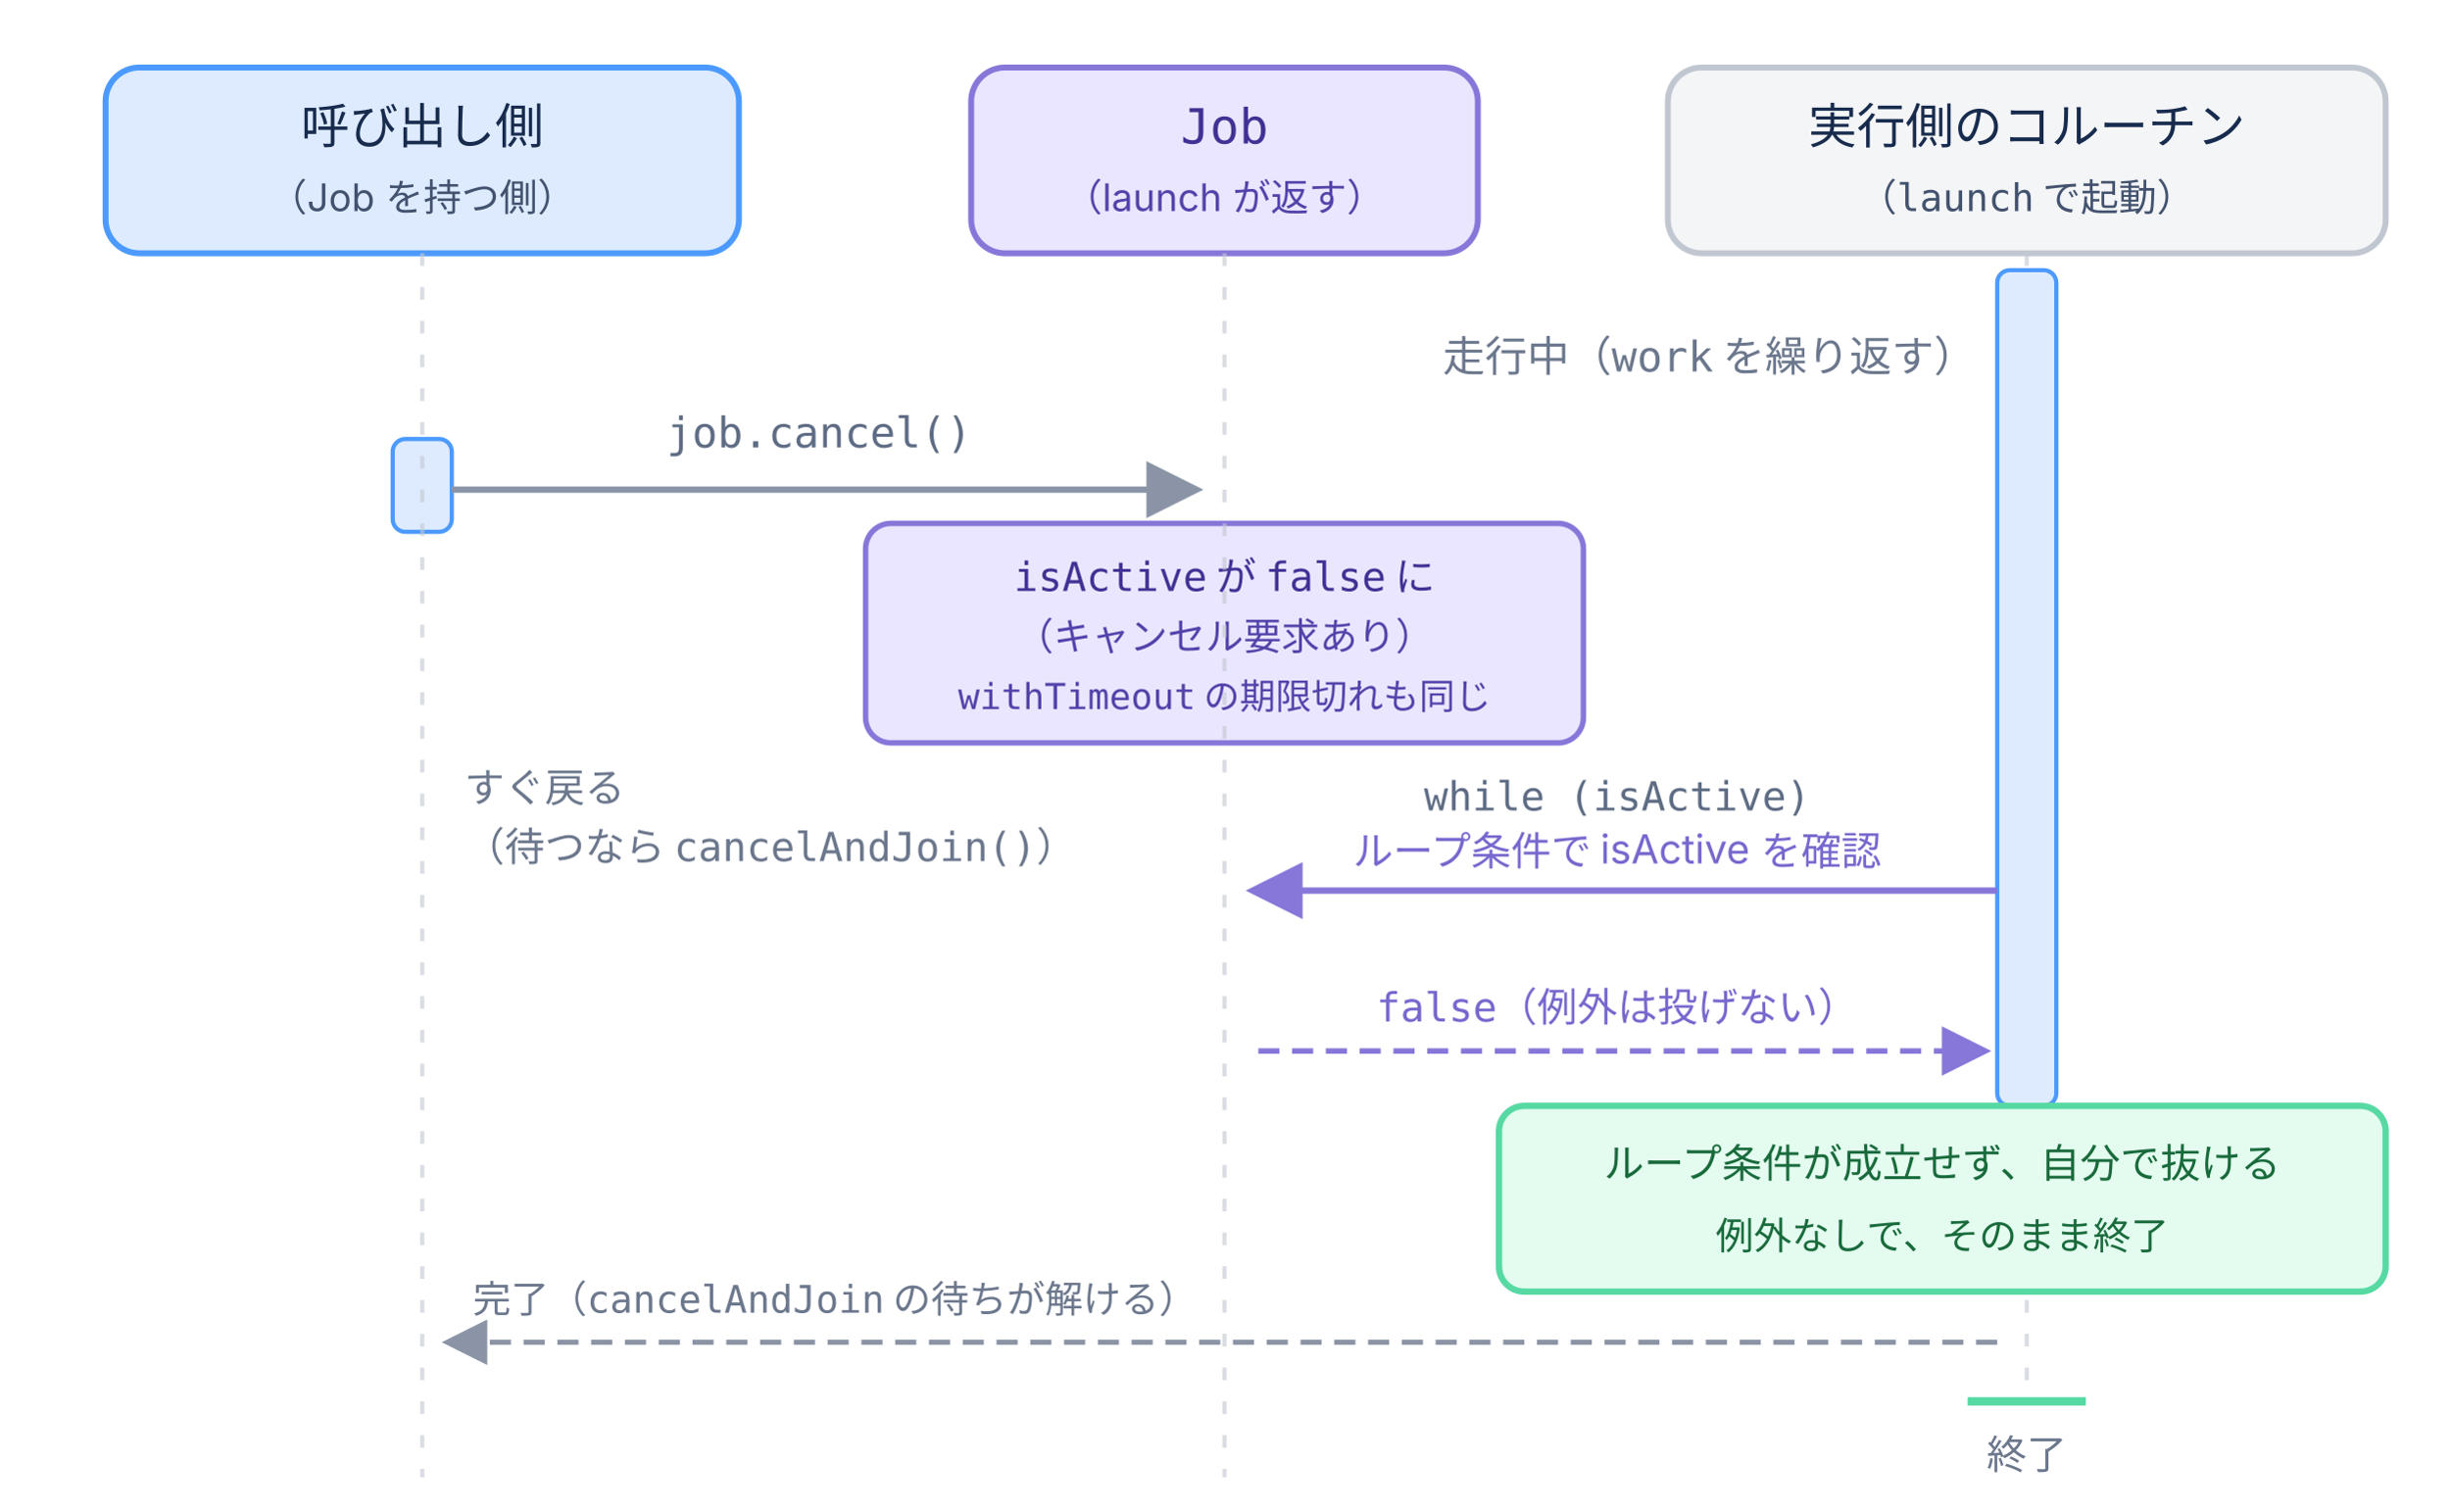
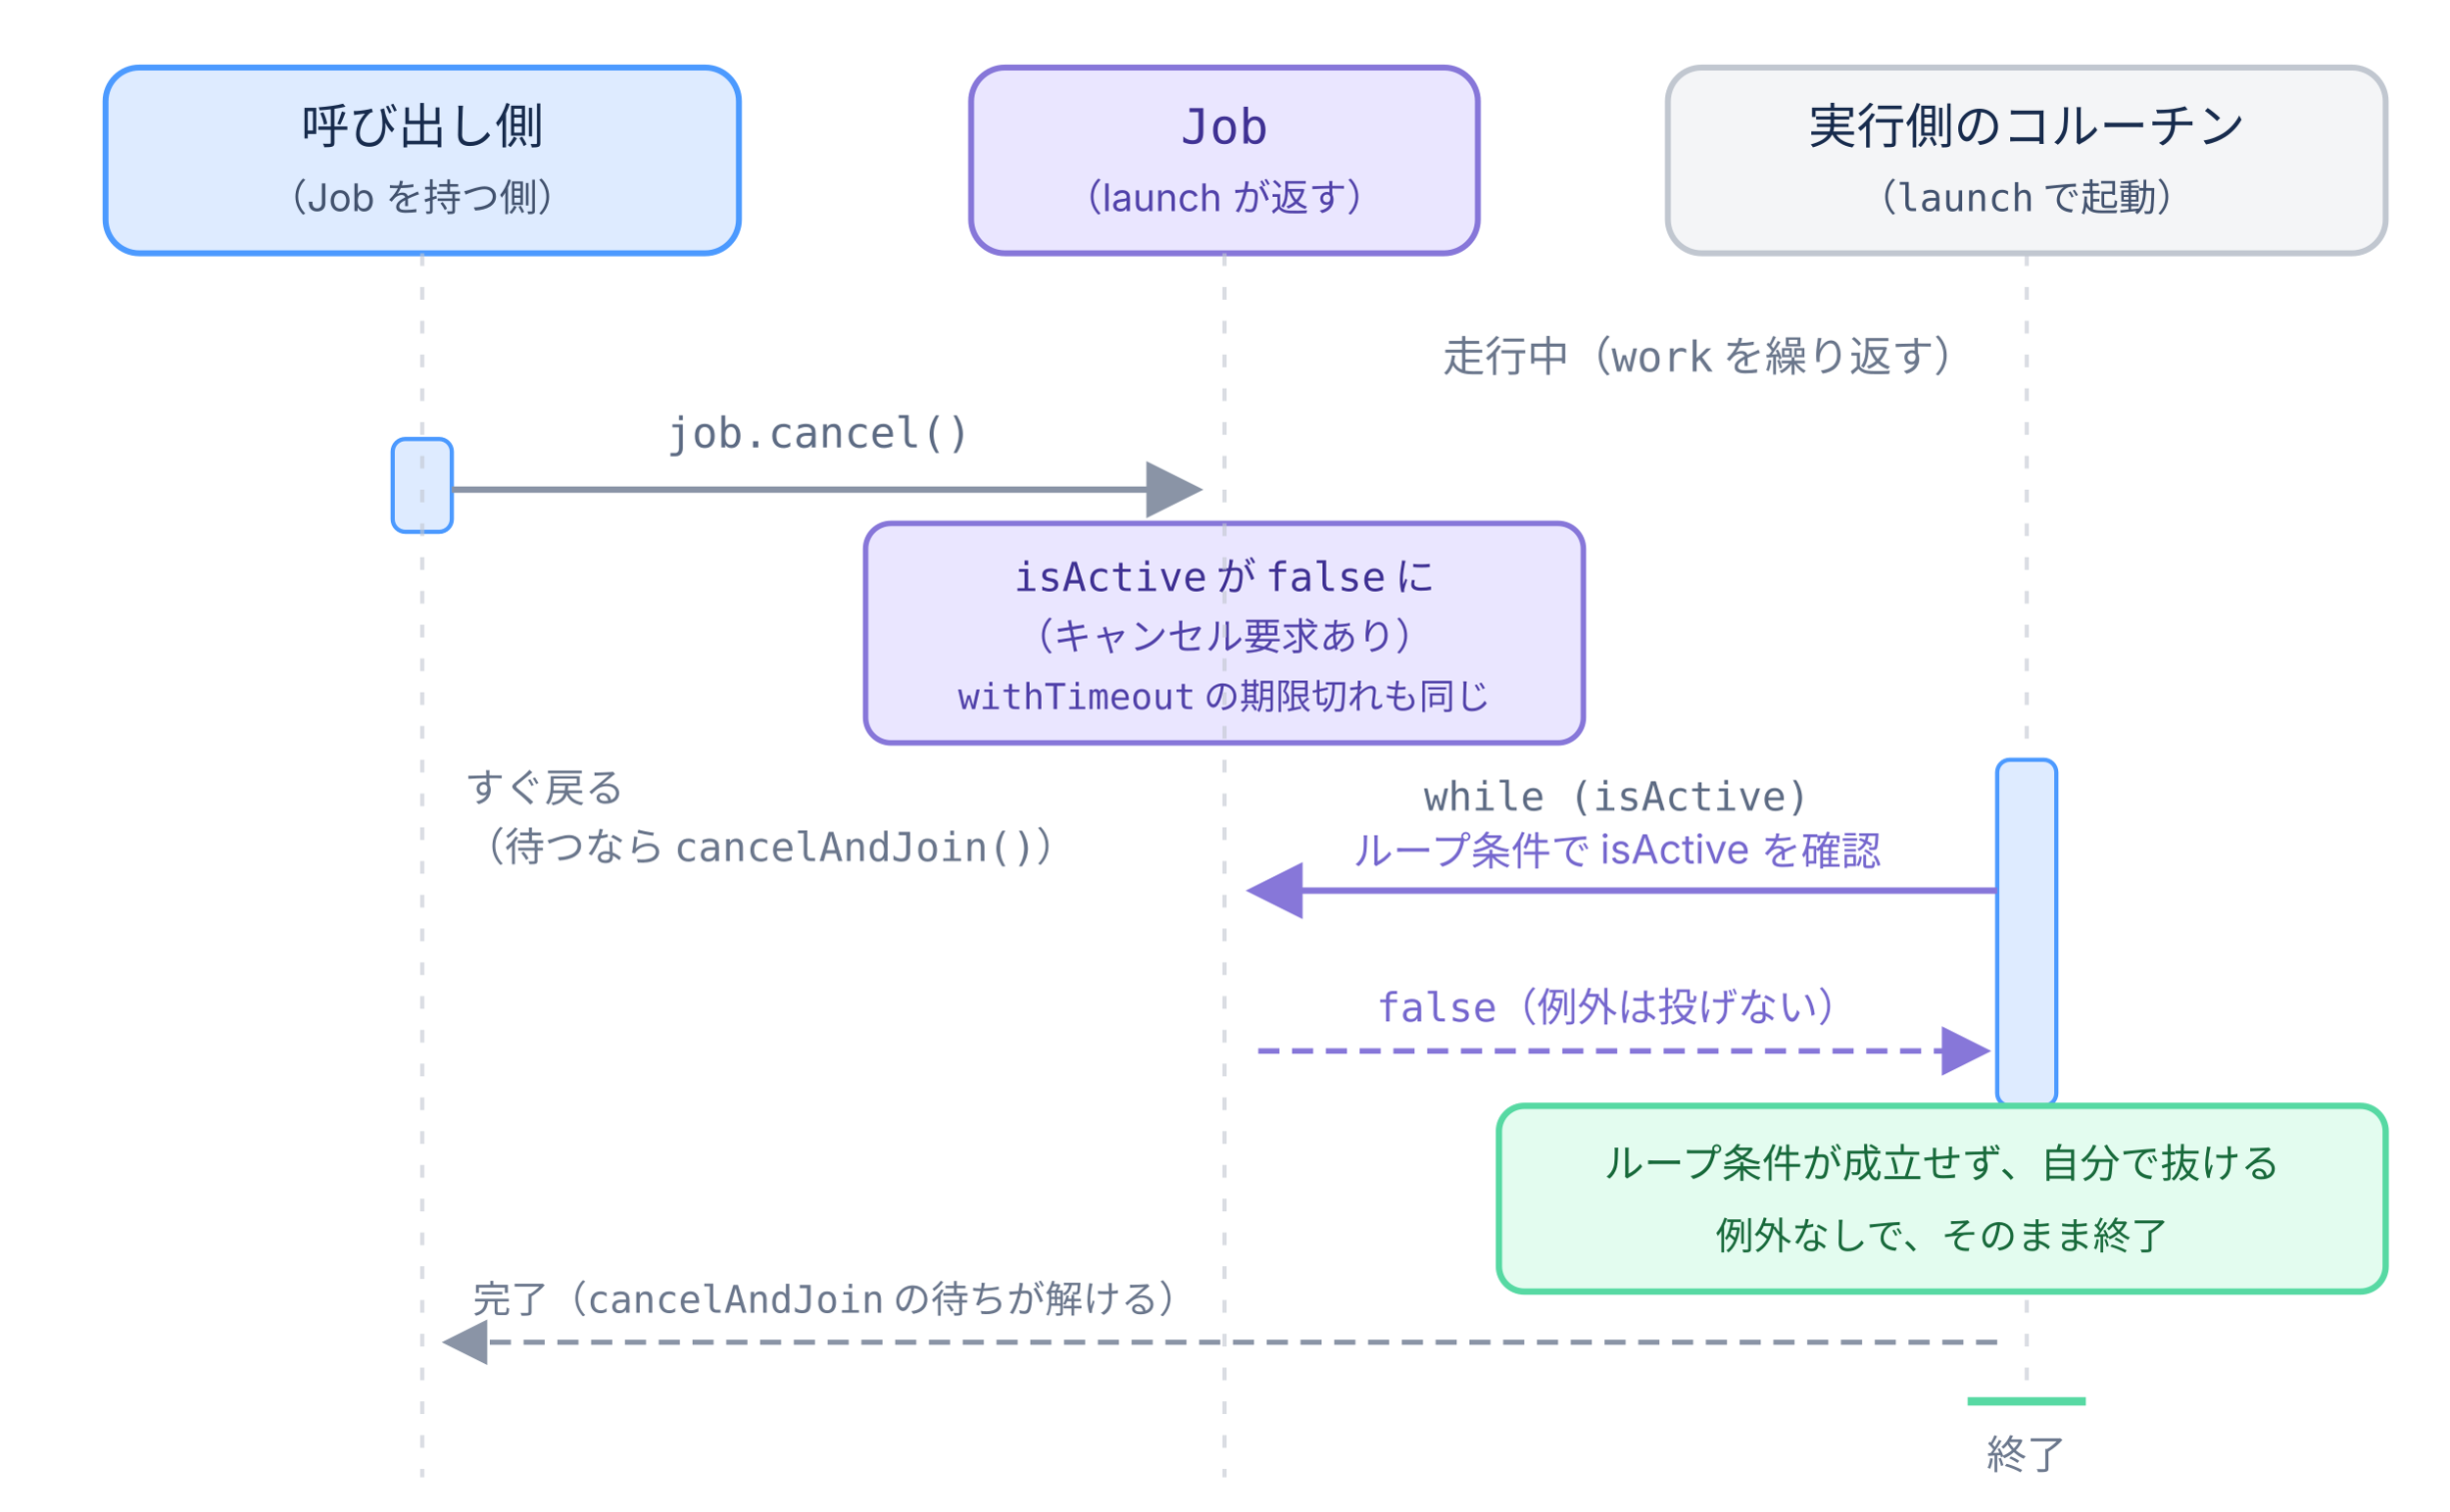
<svg xmlns="http://www.w3.org/2000/svg" width="580" height="358" viewBox="0 0 580 358" font-family="-apple-system, BlinkMacSystemFont, &quot;Hiragino Kaku Gothic ProN&quot;, &quot;Hiragino Sans&quot;, &quot;Noto Sans JP&quot;, Meiryo, sans-serif">
  <defs>
    <marker id="ah" markerWidth="9" markerHeight="9" refX="7" refY="4.5" orient="auto">
      <path d="M0,0 L9,4.5 L0,9 z" fill="#8A94A6" />
    </marker>
    <marker id="vh" markerWidth="9" markerHeight="9" refX="7" refY="4.5" orient="auto">
      <path d="M0,0 L9,4.5 L0,9 z" fill="#8777D9" />
    </marker>
  </defs>
  <style>.mono{font-family:ui-monospace,SFMono-Regular,Menlo,Consolas,monospace}</style>
  <rect x="25" y="16" width="150" height="44" rx="8" fill="#DEEBFF" stroke="#4C9AFF" stroke-width="1.4" />
  <text x="100" y="34" text-anchor="middle" fill="#172B4D" font-size="11.5">呼び出し側</text>
  <text x="100" y="50" text-anchor="middle" fill="#42526E" font-size="9">（Job を持つ側）</text>
  <rect x="230" y="16" width="120" height="44" rx="8" fill="#EAE6FF" stroke="#8777D9" stroke-width="1.4" />
  <text x="290" y="34" text-anchor="middle" fill="#403294" font-size="11.5" class="mono">Job</text>
  <text x="290" y="50" text-anchor="middle" fill="#5243AA" font-size="9">（launch が返す）</text>
  <rect x="395" y="16" width="170" height="44" rx="8" fill="#F4F5F7" stroke="#C1C7D0" stroke-width="1.4" />
  <text x="480" y="34" text-anchor="middle" fill="#172B4D" font-size="11.5">実行側のコルーチン</text>
  <text x="480" y="50" text-anchor="middle" fill="#42526E" font-size="9">（<tspan class="mono">launch</tspan> で起動）</text>
  <text x="468" y="88" text-anchor="end" fill="#6B778C" font-size="10">走行中（<tspan class="mono">work</tspan> を繰り返す）</text>
  <rect x="93" y="104" width="14" height="22" rx="3" fill="#DEEBFF" stroke="#4C9AFF" stroke-width="1" />
  <text x="194" y="106" text-anchor="middle" fill="#5E6C84" font-size="10" class="mono">job.cancel()</text>
  <path d="M107,116 L282,116" fill="none" stroke="#8A94A6" stroke-width="1.5" marker-end="url(#ah)" />
  <rect x="205" y="124" width="170" height="52" rx="6" fill="#EAE6FF" stroke="#8777D9" stroke-width="1.3" />
  <text x="290" y="140" text-anchor="middle" fill="#403294" font-size="9.5">
    <tspan class="mono">isActive</tspan> が <tspan class="mono">false</tspan> に</text>
  <text x="290" y="154" text-anchor="middle" fill="#5243AA" font-size="9">（キャンセル要求あり）</text>
  <text x="290" y="168" text-anchor="middle" fill="#5243AA" font-size="8.5">
    <tspan class="mono">withTimeout</tspan> の期限切れも同じ</text>
  <text x="110" y="190" fill="#6B778C" font-size="9.5">すぐ戻る</text>
  <text x="110" y="204" fill="#6B778C" font-size="9.5">（待つなら <tspan class="mono">cancelAndJoin()</tspan>）</text>
  <line x1="100" y1="60" x2="100" y2="350" stroke="#C1C7D0" stroke-width="1" stroke-dasharray="3 5" opacity="0.6" />
  <line x1="290" y1="60" x2="290" y2="350" stroke="#C1C7D0" stroke-width="1" stroke-dasharray="3 5" opacity="0.6" />
  <line x1="480" y1="60" x2="480" y2="332" stroke="#C1C7D0" stroke-width="1" stroke-dasharray="3 5" opacity="0.6" />
-   <rect x="473" y="64" width="14" height="198" rx="3" fill="#DEEBFF" stroke="#4C9AFF" stroke-width="1" />
+   <rect x="473" y="180" width="14" height="82" rx="3" fill="#DEEBFF" stroke="#4C9AFF" stroke-width="1" />
  <text x="383" y="192" text-anchor="middle" fill="#5E6C84" font-size="9.5" class="mono">while (isActive)</text>
  <text x="383" y="205" text-anchor="middle" fill="#7668CE" font-size="9.5">ループ条件で isActive を確認</text>
  <path d="M473,211 L298,211" fill="none" stroke="#8777D9" stroke-width="1.5" marker-end="url(#vh)" />
  <text x="383" y="242" text-anchor="middle" fill="#7668CE" font-size="9.5">
    <tspan class="mono">false</tspan>（例外は投げない）</text>
  <path d="M298,249 L469,249" fill="none" stroke="#8777D9" stroke-width="1.3" stroke-dasharray="5 3" marker-end="url(#vh)" />
  <rect x="355" y="262" width="210" height="44" rx="6" fill="#E3FCEF" stroke="#57D9A3" stroke-width="1.5" />
  <text x="460" y="279" text-anchor="middle" fill="#186A3B" font-size="9.5">ループ条件が成立せず、自分で抜ける</text>
  <text x="460" y="296" text-anchor="middle" fill="#186A3B" font-size="9">例外なしで、そのまま終了</text>
  <text x="112" y="311" fill="#6B778C" font-size="9">完了（<tspan class="mono">cancelAndJoin</tspan> の待ちが解ける）</text>
  <path d="M473,318 L107,318" fill="none" stroke="#8A94A6" stroke-width="1.2" stroke-dasharray="5 3" marker-end="url(#ah)" />
  <line x1="466" y1="332" x2="494" y2="332" stroke="#57D9A3" stroke-width="2" />
  <text x="480" y="348" text-anchor="middle" fill="#6B778C" font-size="9.5">終了</text>
</svg>
